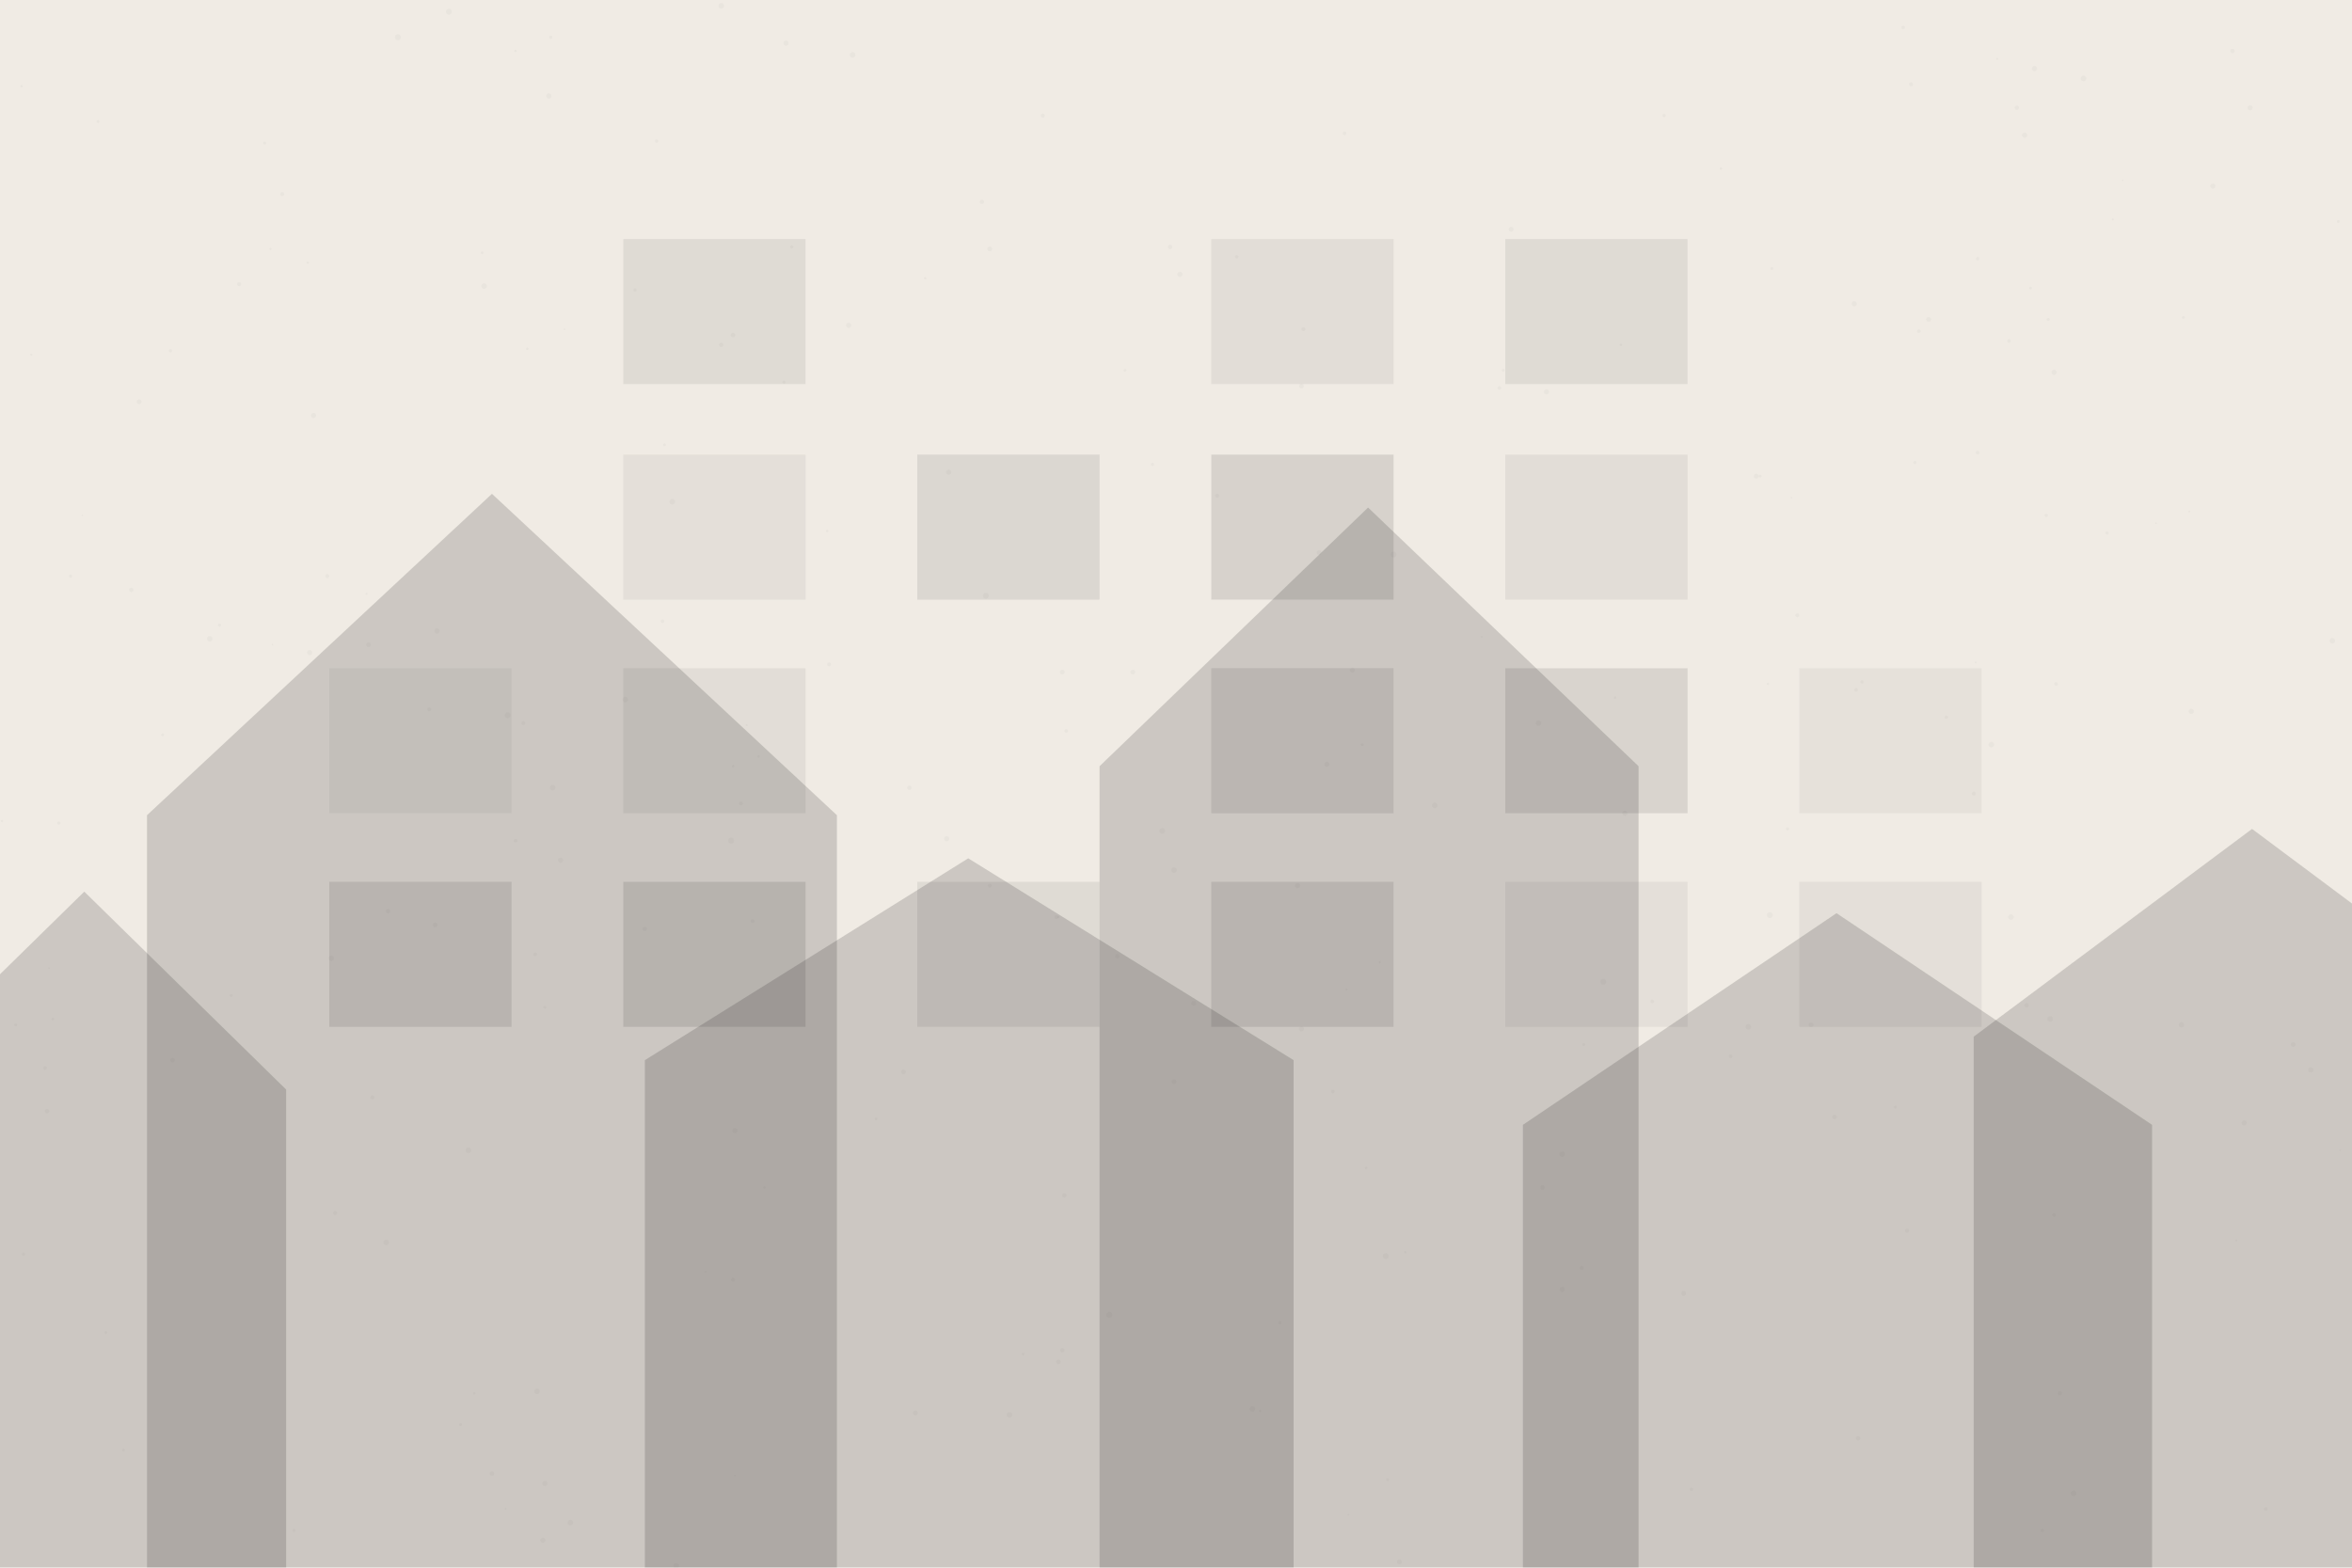
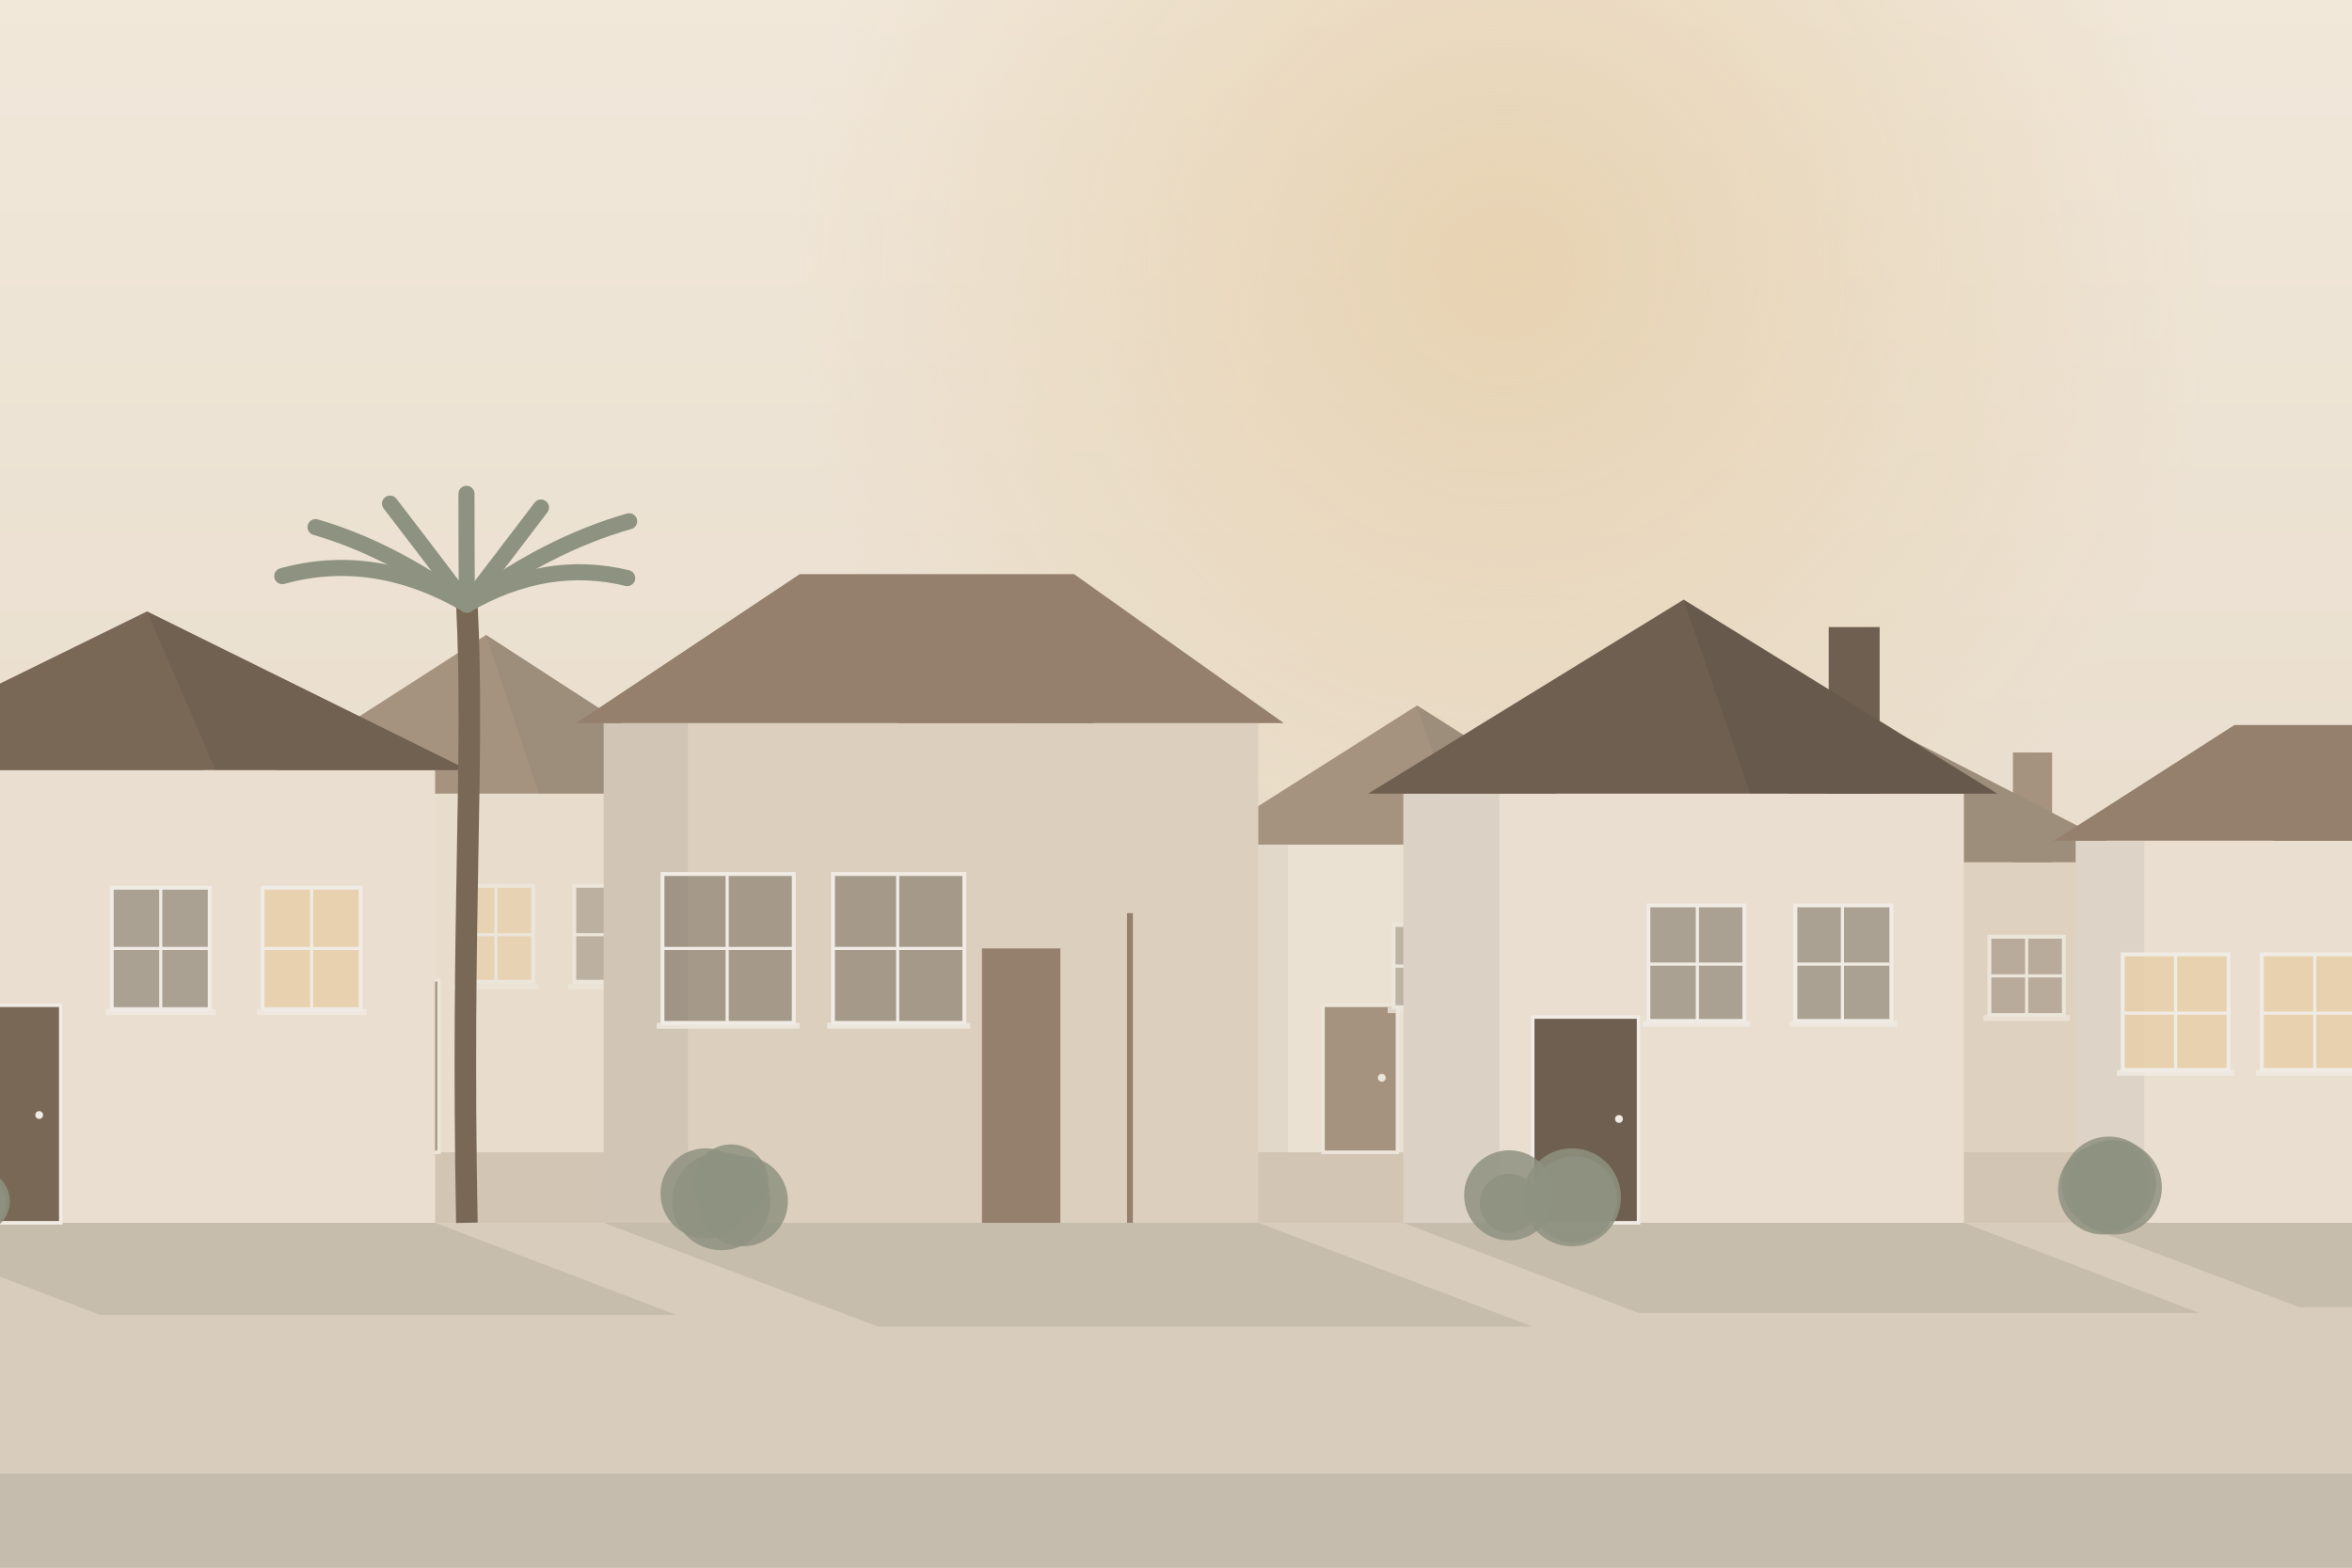
<svg xmlns="http://www.w3.org/2000/svg" viewBox="0 0 1200 800" width="1200" height="800" role="img" preserveAspectRatio="xMidYMid slice">
-   <rect width="1200" height="800" fill="#F0EBE4" />
-   <polygon points="960.0,-40.0 -1064,-296 -1060,-325" fill="#8B7355" opacity="0.070" />
-   <polygon points="960.0,-40.0 -945,-771 -934,-799" fill="#8B7355" opacity="0.070" />
-   <polygon points="960.0,-40.0 -715,-1204 -698,-1228" fill="#8B7355" opacity="0.070" />
-   <polygon points="960.0,-40.0 -389,-1570 -367,-1590" fill="#8B7355" opacity="0.070" />
-   <polygon points="960.0,-40.0 15,-1848 41,-1861" fill="#8B7355" opacity="0.070" />
-   <polygon points="960.0,-40.0 473,-2021 502,-2028" fill="#8B7355" opacity="0.070" />
-   <polygon points="960.0,-40.0 960,-2080 989,-2080" fill="#8B7355" opacity="0.070" />
-   <polygon points="960.0,-40.0 1447,-2021 1475,-2014" fill="#8B7355" opacity="0.070" />
-   <polygon points="960.0,-40.0 1905,-1848 1931,-1834" fill="#8B7355" opacity="0.070" />
-   <polygon points="960.0,-40.0 2309,-1570 2331,-1551" fill="#8B7355" opacity="0.070" />
-   <polygon points="960.0,-40.0 2635,-1204 2652,-1180" fill="#8B7355" opacity="0.070" />
-   <polygon points="960.0,-40.0 2865,-771 2875,-743" fill="#8B7355" opacity="0.070" />
-   <polygon points="960.0,-40.0 2984,-296 2987,-266" fill="#8B7355" opacity="0.070" />
-   <polygon points="-60,800 -60,556 43,455 146,556 146,800" fill="#1A1A1A" opacity="0.17" />
-   <polygon points="75,800 75,416 251,252 427,416 427,800" fill="#1A1A1A" opacity="0.17" />
-   <polygon points="329,800 329,541 494,438 660,541 660,800" fill="#1A1A1A" opacity="0.17" />
-   <polygon points="561,800 561,391 698,259 836,391 836,800" fill="#1A1A1A" opacity="0.17" />
-   <polygon points="777,800 777,574 937,466 1098,574 1098,800" fill="#1A1A1A" opacity="0.17" />
-   <polygon points="1007,800 1007,529 1149,423 1291,529 1291,800" fill="#1A1A1A" opacity="0.17" />
-   <polygon points="1243,800 1243,440 1368,282 1493,440 1493,800" fill="#1A1A1A" opacity="0.17" />
-   <rect x="168" y="341" width="93" height="74" fill="#1A1A1A" opacity="0.05" />
-   <rect x="168" y="450" width="93" height="74" fill="#1A1A1A" opacity="0.11" />
-   <rect x="318" y="122" width="93" height="74" fill="#1A1A1A" opacity="0.08" />
-   <rect x="318" y="232" width="93" height="74" fill="#1A1A1A" opacity="0.06" />
-   <rect x="318" y="341" width="93" height="74" fill="#1A1A1A" opacity="0.07" />
-   <rect x="318" y="450" width="93" height="74" fill="#1A1A1A" opacity="0.12" />
-   <rect x="468" y="232" width="93" height="74" fill="#1A1A1A" opacity="0.10" />
-   <rect x="468" y="450" width="93" height="74" fill="#1A1A1A" opacity="0.08" />
-   <rect x="618" y="122" width="93" height="74" fill="#1A1A1A" opacity="0.07" />
-   <rect x="618" y="232" width="93" height="74" fill="#1A1A1A" opacity="0.12" />
-   <rect x="618" y="341" width="93" height="74" fill="#1A1A1A" opacity="0.10" />
-   <rect x="618" y="450" width="93" height="74" fill="#1A1A1A" opacity="0.11" />
-   <rect x="768" y="122" width="93" height="74" fill="#1A1A1A" opacity="0.08" />
-   <rect x="768" y="232" width="93" height="74" fill="#1A1A1A" opacity="0.07" />
-   <rect x="768" y="341" width="93" height="74" fill="#1A1A1A" opacity="0.11" />
-   <rect x="768" y="450" width="93" height="74" fill="#1A1A1A" opacity="0.06" />
-   <rect x="918" y="341" width="93" height="74" fill="#1A1A1A" opacity="0.05" />
-   <rect x="918" y="450" width="93" height="74" fill="#1A1A1A" opacity="0.06" />
-   <circle cx="505" cy="452" r="1.0" fill="#1A1A1A" opacity="0.035" />
-   <circle cx="707" cy="641" r="1.5" fill="#1A1A1A" opacity="0.035" />
-   <circle cx="807" cy="647" r="1.0" fill="#1A1A1A" opacity="0.035" />
-   <circle cx="566" cy="671" r="1.5" fill="#1A1A1A" opacity="0.035" />
-   <circle cx="687" cy="505" r="0.5" fill="#1A1A1A" opacity="0.035" />
-   <circle cx="1034" cy="513" r="1.1" fill="#1A1A1A" opacity="0.035" />
-   <circle cx="198" cy="465" r="1.1" fill="#1A1A1A" opacity="0.035" />
-   <circle cx="188" cy="329" r="1.2" fill="#1A1A1A" opacity="0.035" />
-   <circle cx="936" cy="570" r="1.1" fill="#1A1A1A" opacity="0.035" />
-   <circle cx="1141" cy="633" r="0.5" fill="#1A1A1A" opacity="0.035" />
-   <circle cx="435" cy="28" r="1.4" fill="#1A1A1A" opacity="0.035" />
-   <circle cx="827" cy="176" r="0.6" fill="#1A1A1A" opacity="0.035" />
-   <circle cx="273" cy="487" r="0.9" fill="#1A1A1A" opacity="0.035" />
-   <circle cx="8" cy="523" r="0.7" fill="#1A1A1A" opacity="0.035" />
-   <circle cx="345" cy="799" r="1.4" fill="#1A1A1A" opacity="0.035" />
-   <circle cx="1051" cy="711" r="1.0" fill="#1A1A1A" opacity="0.035" />
-   <circle cx="67" cy="301" r="1.1" fill="#1A1A1A" opacity="0.035" />
-   <circle cx="1117" cy="261" r="0.5" fill="#1A1A1A" opacity="0.035" />
-   <circle cx="1145" cy="573" r="1.3" fill="#1A1A1A" opacity="0.035" />
-   <circle cx="588" cy="237" r="0.8" fill="#1A1A1A" opacity="0.035" />
-   <circle cx="167" cy="294" r="1.0" fill="#1A1A1A" opacity="0.035" />
-   <circle cx="1156" cy="770" r="0.9" fill="#1A1A1A" opacity="0.035" />
-   <circle cx="258" cy="770" r="0.4" fill="#1A1A1A" opacity="0.035" />
-   <circle cx="88" cy="541" r="1.1" fill="#1A1A1A" opacity="0.035" />
-   <circle cx="1179" cy="546" r="1.3" fill="#1A1A1A" opacity="0.035" />
-   <circle cx="1058" cy="762" r="1.4" fill="#1A1A1A" opacity="0.035" />
-   <circle cx="609" cy="512" r="1.2" fill="#1A1A1A" opacity="0.035" />
-   <circle cx="30" cy="420" r="0.8" fill="#1A1A1A" opacity="0.035" />
-   <circle cx="946" cy="155" r="1.3" fill="#1A1A1A" opacity="0.035" />
-   <circle cx="267" cy="369" r="1.0" fill="#1A1A1A" opacity="0.035" />
-   <circle cx="375" cy="577" r="1.3" fill="#1A1A1A" opacity="0.035" />
-   <circle cx="1190" cy="327" r="1.4" fill="#1A1A1A" opacity="0.035" />
-   <circle cx="717" cy="639" r="0.6" fill="#1A1A1A" opacity="0.035" />
-   <circle cx="543" cy="610" r="1.1" fill="#1A1A1A" opacity="0.035" />
-   <circle cx="222" cy="472" r="1.2" fill="#1A1A1A" opacity="0.035" />
-   <circle cx="1019" cy="30" r="0.5" fill="#1A1A1A" opacity="0.035" />
-   <circle cx="368" cy="3" r="1.4" fill="#1A1A1A" opacity="0.035" />
-   <circle cx="973" cy="628" r="1.0" fill="#1A1A1A" opacity="0.035" />
-   <circle cx="381" cy="370" r="0.5" fill="#1A1A1A" opacity="0.035" />
-   <circle cx="984" cy="163" r="1.2" fill="#1A1A1A" opacity="0.035" />
-   <circle cx="404" cy="126" r="0.8" fill="#1A1A1A" opacity="0.035" />
-   <circle cx="375" cy="753" r="0.4" fill="#1A1A1A" opacity="0.035" />
-   <circle cx="423" cy="339" r="1.0" fill="#1A1A1A" opacity="0.035" />
-   <circle cx="12" cy="640" r="0.8" fill="#1A1A1A" opacity="0.035" />
-   <circle cx="767" cy="189" r="0.7" fill="#1A1A1A" opacity="0.035" />
-   <circle cx="343" cy="256" r="1.4" fill="#1A1A1A" opacity="0.035" />
-   <circle cx="229" cy="6" r="1.5" fill="#1A1A1A" opacity="0.035" />
-   <circle cx="251" cy="752" r="1.1" fill="#1A1A1A" opacity="0.035" />
-   <circle cx="1049" cy="349" r="0.9" fill="#1A1A1A" opacity="0.035" />
-   <circle cx="947" cy="352" r="0.9" fill="#1A1A1A" opacity="0.035" />
-   <circle cx="118" cy="508" r="0.7" fill="#1A1A1A" opacity="0.035" />
-   <circle cx="1048" cy="190" r="1.3" fill="#1A1A1A" opacity="0.035" />
-   <circle cx="797" cy="589" r="1.4" fill="#1A1A1A" opacity="0.035" />
-   <circle cx="979" cy="169" r="0.9" fill="#1A1A1A" opacity="0.035" />
-   <circle cx="1008" cy="338" r="0.5" fill="#1A1A1A" opacity="0.035" />
-   <circle cx="360" cy="649" r="0.4" fill="#1A1A1A" opacity="0.035" />
-   <circle cx="1139" cy="26" r="1.1" fill="#1A1A1A" opacity="0.035" />
-   <circle cx="280" cy="49" r="1.3" fill="#1A1A1A" opacity="0.035" />
-   <circle cx="1009" cy="132" r="0.8" fill="#1A1A1A" opacity="0.035" />
-   <circle cx="239" cy="587" r="1.4" fill="#1A1A1A" opacity="0.035" />
-   <circle cx="1036" cy="147" r="0.7" fill="#1A1A1A" opacity="0.035" />
-   <circle cx="708" cy="755" r="0.7" fill="#1A1A1A" opacity="0.035" />
-   <circle cx="898" cy="243" r="0.7" fill="#1A1A1A" opacity="0.035" />
-   <circle cx="686" cy="68" r="0.9" fill="#1A1A1A" opacity="0.035" />
-   <circle cx="157" cy="134" r="0.6" fill="#1A1A1A" opacity="0.035" />
-   <circle cx="892" cy="524" r="1.4" fill="#1A1A1A" opacity="0.035" />
-   <circle cx="653" cy="675" r="0.8" fill="#1A1A1A" opacity="0.035" />
-   <circle cx="924" cy="523" r="1.2" fill="#1A1A1A" opacity="0.035" />
-   <circle cx="570" cy="488" r="1.1" fill="#1A1A1A" opacity="0.035" />
-   <circle cx="539" cy="468" r="1.0" fill="#1A1A1A" opacity="0.035" />
-   <circle cx="1113" cy="523" r="1.4" fill="#1A1A1A" opacity="0.035" />
-   <circle cx="797" cy="658" r="1.3" fill="#1A1A1A" opacity="0.035" />
-   <circle cx="27" cy="520" r="0.7" fill="#1A1A1A" opacity="0.035" />
-   <circle cx="190" cy="560" r="1.0" fill="#1A1A1A" opacity="0.035" />
-   <circle cx="818" cy="501" r="1.5" fill="#1A1A1A" opacity="0.035" />
-   <circle cx="1100" cy="267" r="0.4" fill="#1A1A1A" opacity="0.035" />
-   <circle cx="484" cy="241" r="1.3" fill="#1A1A1A" opacity="0.035" />
-   <circle cx="223" cy="322" r="1.3" fill="#1A1A1A" opacity="0.035" />
-   <circle cx="472" cy="142" r="0.6" fill="#1A1A1A" opacity="0.035" />
-   <circle cx="373" cy="429" r="1.5" fill="#1A1A1A" opacity="0.035" />
-   <circle cx="1042" cy="781" r="0.8" fill="#1A1A1A" opacity="0.035" />
-   <circle cx="643" cy="720" r="0.6" fill="#1A1A1A" opacity="0.035" />
-   <circle cx="542" cy="689" r="1.1" fill="#1A1A1A" opacity="0.035" />
-   <circle cx="1193" cy="113" r="0.7" fill="#1A1A1A" opacity="0.035" />
-   <circle cx="639" cy="719" r="1.4" fill="#1A1A1A" opacity="0.035" />
-   <circle cx="677" cy="390" r="1.3" fill="#1A1A1A" opacity="0.035" />
-   <circle cx="1075" cy="272" r="0.8" fill="#1A1A1A" opacity="0.035" />
-   <circle cx="219" cy="362" r="1.0" fill="#1A1A1A" opacity="0.035" />
-   <circle cx="1118" cy="363" r="1.3" fill="#1A1A1A" opacity="0.035" />
-   <circle cx="160" cy="212" r="1.3" fill="#1A1A1A" opacity="0.035" />
-   <circle cx="993" cy="366" r="0.8" fill="#1A1A1A" opacity="0.035" />
-   <circle cx="680" cy="557" r="0.9" fill="#1A1A1A" opacity="0.035" />
-   <circle cx="112" cy="319" r="0.8" fill="#1A1A1A" opacity="0.035" />
-   <circle cx="789" cy="200" r="1.3" fill="#1A1A1A" opacity="0.035" />
-   <circle cx="904" cy="137" r="0.7" fill="#1A1A1A" opacity="0.035" />
-   <circle cx="765" cy="198" r="0.9" fill="#1A1A1A" opacity="0.035" />
-   <circle cx="1009" cy="231" r="0.9" fill="#1A1A1A" opacity="0.035" />
-   <circle cx="593" cy="424" r="1.4" fill="#1A1A1A" opacity="0.035" />
-   <circle cx="896" cy="243" r="1.2" fill="#1A1A1A" opacity="0.035" />
-   <circle cx="1170" cy="533" r="1.2" fill="#1A1A1A" opacity="0.035" />
-   <circle cx="36" cy="294" r="0.8" fill="#1A1A1A" opacity="0.035" />
-   <circle cx="695" cy="380" r="0.7" fill="#1A1A1A" opacity="0.035" />
-   <circle cx="917" cy="314" r="1.0" fill="#1A1A1A" opacity="0.035" />
-   <circle cx="1044" cy="263" r="0.8" fill="#1A1A1A" opacity="0.035" />
-   <circle cx="187" cy="303" r="0.5" fill="#1A1A1A" opacity="0.035" />
-   <circle cx="278" cy="514" r="0.7" fill="#1A1A1A" opacity="0.035" />
-   <circle cx="259" cy="365" r="1.5" fill="#1A1A1A" opacity="0.035" />
-   <circle cx="269" cy="178" r="0.6" fill="#1A1A1A" opacity="0.035" />
-   <circle cx="390" cy="606" r="0.6" fill="#1A1A1A" opacity="0.035" />
-   <circle cx="602" cy="140" r="1.3" fill="#1A1A1A" opacity="0.035" />
-   <circle cx="544" cy="373" r="0.9" fill="#1A1A1A" opacity="0.035" />
-   <circle cx="324" cy="148" r="0.8" fill="#1A1A1A" opacity="0.035" />
-   <circle cx="387" cy="386" r="0.6" fill="#1A1A1A" opacity="0.035" />
-   <circle cx="461" cy="547" r="1.2" fill="#1A1A1A" opacity="0.035" />
-   <circle cx="263" cy="429" r="0.9" fill="#1A1A1A" opacity="0.035" />
-   <circle cx="662" cy="452" r="1.3" fill="#1A1A1A" opacity="0.035" />
-   <circle cx="144" cy="99" r="1.0" fill="#1A1A1A" opacity="0.035" />
-   <circle cx="338" cy="317" r="0.9" fill="#1A1A1A" opacity="0.035" />
-   <circle cx="1083" cy="92" r="0.4" fill="#1A1A1A" opacity="0.035" />
-   <circle cx="578" cy="343" r="1.2" fill="#1A1A1A" opacity="0.035" />
-   <circle cx="574" cy="189" r="0.7" fill="#1A1A1A" opacity="0.035" />
-   <circle cx="277" cy="786" r="1.3" fill="#1A1A1A" opacity="0.035" />
-   <circle cx="335" cy="72" r="0.8" fill="#1A1A1A" opacity="0.035" />
-   <circle cx="1029" cy="55" r="1.1" fill="#1A1A1A" opacity="0.035" />
-   <circle cx="1048" cy="620" r="0.9" fill="#1A1A1A" opacity="0.035" />
-   <circle cx="621" cy="253" r="1.0" fill="#1A1A1A" opacity="0.035" />
-   <circle cx="447" cy="571" r="0.7" fill="#1A1A1A" opacity="0.035" />
-   <circle cx="697" cy="596" r="0.6" fill="#1A1A1A" opacity="0.035" />
-   <circle cx="688" cy="773" r="0.4" fill="#1A1A1A" opacity="0.035" />
-   <circle cx="665" cy="168" r="1.0" fill="#1A1A1A" opacity="0.035" />
-   <circle cx="319" cy="357" r="1.4" fill="#1A1A1A" opacity="0.035" />
-   <circle cx="903" cy="467" r="1.5" fill="#1A1A1A" opacity="0.035" />
-   <circle cx="977" cy="236" r="0.8" fill="#1A1A1A" opacity="0.035" />
-   <circle cx="975" cy="43" r="1.0" fill="#1A1A1A" opacity="0.035" />
-   <circle cx="139" cy="329" r="0.4" fill="#1A1A1A" opacity="0.035" />
-   <circle cx="1078" cy="112" r="0.5" fill="#1A1A1A" opacity="0.035" />
-   <circle cx="902" cy="349" r="0.6" fill="#1A1A1A" opacity="0.035" />
-   <circle cx="843" cy="511" r="0.9" fill="#1A1A1A" opacity="0.035" />
-   <circle cx="824" cy="356" r="0.6" fill="#1A1A1A" opacity="0.035" />
-   <circle cx="1063" cy="40" r="1.4" fill="#1A1A1A" opacity="0.035" />
-   <circle cx="542" cy="343" r="1.2" fill="#1A1A1A" opacity="0.035" />
-   <circle cx="329" cy="474" r="1.1" fill="#1A1A1A" opacity="0.035" />
-   <circle cx="197" cy="634" r="1.4" fill="#1A1A1A" opacity="0.035" />
-   <circle cx="374" cy="391" r="0.6" fill="#1A1A1A" opacity="0.035" />
-   <circle cx="374" cy="653" r="1.0" fill="#1A1A1A" opacity="0.035" />
-   <circle cx="203" cy="19" r="1.5" fill="#1A1A1A" opacity="0.035" />
-   <circle cx="288" cy="168" r="0.4" fill="#1A1A1A" opacity="0.035" />
-   <circle cx="950" cy="348" r="0.8" fill="#1A1A1A" opacity="0.035" />
-   <circle cx="278" cy="757" r="1.3" fill="#1A1A1A" opacity="0.035" />
-   <circle cx="505" cy="127" r="1.2" fill="#1A1A1A" opacity="0.035" />
-   <circle cx="859" cy="660" r="1.2" fill="#1A1A1A" opacity="0.035" />
-   <circle cx="1026" cy="468" r="1.4" fill="#1A1A1A" opacity="0.035" />
-   <circle cx="467" cy="721" r="1.2" fill="#1A1A1A" opacity="0.035" />
-   <circle cx="503" cy="304" r="1.5" fill="#1A1A1A" opacity="0.035" />
-   <circle cx="71" cy="205" r="1.2" fill="#1A1A1A" opacity="0.035" />
-   <circle cx="1129" cy="95" r="1.3" fill="#1A1A1A" opacity="0.035" />
-   <circle cx="1148" cy="55" r="1.3" fill="#1A1A1A" opacity="0.035" />
-   <circle cx="235" cy="727" r="0.7" fill="#1A1A1A" opacity="0.035" />
-   <circle cx="863" cy="760" r="0.8" fill="#1A1A1A" opacity="0.035" />
-   <circle cx="664" cy="525" r="1.3" fill="#1A1A1A" opacity="0.035" />
-   <circle cx="787" cy="606" r="1.1" fill="#1A1A1A" opacity="0.035" />
-   <circle cx="673" cy="282" r="1.2" fill="#1A1A1A" opacity="0.035" />
-   <circle cx="1" cy="419" r="0.6" fill="#1A1A1A" opacity="0.035" />
-   <circle cx="756" cy="325" r="0.5" fill="#1A1A1A" opacity="0.035" />
-   <circle cx="422" cy="271" r="0.6" fill="#1A1A1A" opacity="0.035" />
-   <circle cx="1016" cy="380" r="1.4" fill="#1A1A1A" opacity="0.035" />
-   <circle cx="967" cy="565" r="0.7" fill="#1A1A1A" opacity="0.035" />
-   <circle cx="286" cy="439" r="1.3" fill="#1A1A1A" opacity="0.035" />
-   <circle cx="263" cy="26" r="0.6" fill="#1A1A1A" opacity="0.035" />
-   <circle cx="433" cy="166" r="1.3" fill="#1A1A1A" opacity="0.035" />
-   <circle cx="532" cy="59" r="1.0" fill="#1A1A1A" opacity="0.035" />
-   <circle cx="808" cy="533" r="0.7" fill="#1A1A1A" opacity="0.035" />
-   <circle cx="912" cy="423" r="0.8" fill="#1A1A1A" opacity="0.035" />
-   <circle cx="401" cy="22" r="1.3" fill="#1A1A1A" opacity="0.035" />
-   <circle cx="50" cy="62" r="0.7" fill="#1A1A1A" opacity="0.035" />
-   <circle cx="150" cy="781" r="0.7" fill="#1A1A1A" opacity="0.035" />
-   <circle cx="107" cy="326" r="1.4" fill="#1A1A1A" opacity="0.035" />
-   <circle cx="631" cy="131" r="0.9" fill="#1A1A1A" opacity="0.035" />
-   <circle cx="291" cy="777" r="1.4" fill="#1A1A1A" opacity="0.035" />
-   <circle cx="87" cy="179" r="0.8" fill="#1A1A1A" opacity="0.035" />
-   <circle cx="714" cy="797" r="1.2" fill="#1A1A1A" opacity="0.035" />
-   <circle cx="378" cy="410" r="1.0" fill="#1A1A1A" opacity="0.035" />
-   <circle cx="540" cy="468" r="0.6" fill="#1A1A1A" opacity="0.035" />
-   <circle cx="1007" cy="405" r="1.0" fill="#1A1A1A" opacity="0.035" />
-   <circle cx="282" cy="402" r="1.4" fill="#1A1A1A" opacity="0.035" />
-   <circle cx="384" cy="470" r="1.0" fill="#1A1A1A" opacity="0.035" />
-   <circle cx="171" cy="619" r="1.0" fill="#1A1A1A" opacity="0.035" />
-   <circle cx="711" cy="283" r="1.5" fill="#1A1A1A" opacity="0.035" />
-   <circle cx="274" cy="710" r="1.4" fill="#1A1A1A" opacity="0.035" />
-   <circle cx="664" cy="197" r="1.2" fill="#1A1A1A" opacity="0.035" />
-   <circle cx="540" cy="695" r="1.1" fill="#1A1A1A" opacity="0.035" />
-   <circle cx="169" cy="489" r="1.4" fill="#1A1A1A" opacity="0.035" />
-   <circle cx="400" cy="195" r="0.8" fill="#1A1A1A" opacity="0.035" />
-   <circle cx="1045" cy="163" r="0.8" fill="#1A1A1A" opacity="0.035" />
-   <circle cx="883" cy="539" r="0.9" fill="#1A1A1A" opacity="0.035" />
-   <circle cx="1046" cy="520" r="1.4" fill="#1A1A1A" opacity="0.035" />
-   <circle cx="849" cy="59" r="0.8" fill="#1A1A1A" opacity="0.035" />
-   <circle cx="16" cy="181" r="0.5" fill="#1A1A1A" opacity="0.035" />
-   <circle cx="135" cy="73" r="0.7" fill="#1A1A1A" opacity="0.035" />
-   <circle cx="339" cy="227" r="0.7" fill="#1A1A1A" opacity="0.035" />
-   <circle cx="948" cy="734" r="1.1" fill="#1A1A1A" opacity="0.035" />
-   <circle cx="247" cy="146" r="1.4" fill="#1A1A1A" opacity="0.035" />
-   <circle cx="246" cy="129" r="0.7" fill="#1A1A1A" opacity="0.035" />
-   <circle cx="704" cy="491" r="0.6" fill="#1A1A1A" opacity="0.035" />
-   <circle cx="42" cy="263" r="0.4" fill="#1A1A1A" opacity="0.035" />
-   <circle cx="54" cy="680" r="0.7" fill="#1A1A1A" opacity="0.035" />
-   <circle cx="599" cy="444" r="1.4" fill="#1A1A1A" opacity="0.035" />
-   <circle cx="971" cy="14" r="0.9" fill="#1A1A1A" opacity="0.035" />
-   <circle cx="11" cy="44" r="0.6" fill="#1A1A1A" opacity="0.035" />
-   <circle cx="1025" cy="174" r="0.9" fill="#1A1A1A" opacity="0.035" />
-   <circle cx="785" cy="369" r="1.4" fill="#1A1A1A" opacity="0.035" />
-   <circle cx="24" cy="567" r="1.1" fill="#1A1A1A" opacity="0.035" />
-   <circle cx="690" cy="342" r="1.3" fill="#1A1A1A" opacity="0.035" />
-   <circle cx="878" cy="86" r="0.6" fill="#1A1A1A" opacity="0.035" />
-   <circle cx="83" cy="375" r="0.7" fill="#1A1A1A" opacity="0.035" />
-   <circle cx="23" cy="545" r="0.9" fill="#1A1A1A" opacity="0.035" />
-   <circle cx="597" cy="126" r="1.1" fill="#1A1A1A" opacity="0.035" />
-   <circle cx="599" cy="552" r="1.2" fill="#1A1A1A" opacity="0.035" />
-   <circle cx="138" cy="127" r="0.5" fill="#1A1A1A" opacity="0.035" />
-   <circle cx="522" cy="691" r="0.6" fill="#1A1A1A" opacity="0.035" />
-   <circle cx="281" cy="19" r="0.8" fill="#1A1A1A" opacity="0.035" />
-   <circle cx="1114" cy="162" r="0.7" fill="#1A1A1A" opacity="0.035" />
-   <circle cx="515" cy="722" r="1.4" fill="#1A1A1A" opacity="0.035" />
-   <circle cx="158" cy="333" r="1.3" fill="#1A1A1A" opacity="0.035" />
-   <circle cx="771" cy="117" r="1.2" fill="#1A1A1A" opacity="0.035" />
-   <circle cx="914" cy="254" r="0.4" fill="#1A1A1A" opacity="0.035" />
-   <circle cx="483" cy="428" r="1.3" fill="#1A1A1A" opacity="0.035" />
-   <circle cx="732" cy="411" r="1.4" fill="#1A1A1A" opacity="0.035" />
-   <circle cx="1038" cy="35" r="1.3" fill="#1A1A1A" opacity="0.035" />
-   <circle cx="829" cy="415" r="1.3" fill="#1A1A1A" opacity="0.035" />
-   <circle cx="374" cy="171" r="1.2" fill="#1A1A1A" opacity="0.035" />
-   <circle cx="1033" cy="69" r="1.3" fill="#1A1A1A" opacity="0.035" />
-   <circle cx="63" cy="740" r="0.7" fill="#1A1A1A" opacity="0.035" />
-   <circle cx="464" cy="402" r="1.1" fill="#1A1A1A" opacity="0.035" />
-   <circle cx="501" cy="103" r="1.1" fill="#1A1A1A" opacity="0.035" />
-   <circle cx="25" cy="494" r="0.4" fill="#1A1A1A" opacity="0.035" />
-   <circle cx="242" cy="711" r="0.6" fill="#1A1A1A" opacity="0.035" />
-   <circle cx="368" cy="176" r="1.1" fill="#1A1A1A" opacity="0.035" />
-   <circle cx="1194" cy="587" r="0.4" fill="#1A1A1A" opacity="0.035" />
-   <circle cx="122" cy="145" r="1.0" fill="#1A1A1A" opacity="0.035" />
+   <defs>
+     <linearGradient id="sk91" x1="0" y1="0" x2="0" y2="1">
+       <stop offset="0" stop-color="#F6EFE4" />
+       <stop offset="1" stop-color="#E3D6C4" />
+     </linearGradient>
+     <radialGradient id="sn91">
+       <stop offset="0" stop-color="#E8CFA8" stop-opacity=".95" />
+       <stop offset="1" stop-color="#E8CFA8" stop-opacity="0" />
+     </radialGradient>
+   </defs>
+   <rect width="1200" height="800" fill="url(#sk91)" />
+   <circle cx="768.054" cy="136.0" r="368.0" fill="url(#sn91)" />
+   <path d="M-20,944.0 L-20,527 L35,524 L89,489 L144,473 L198,463 L253,440 L307,418 L362,438 L416,440 L471,432 L525,476 L580,482 L635,499 L689,499 L744,520 L798,439 L853,422 L907,482 L962,467 L1016,466 L1071,475 L1125,479 L1180,502 L1235,435 L1240,944.0 Z" fill="#CFC3B2" opacity="0.55" />
+   <path d="M-20,992.0 L-20,576 L35,571 L89,551 L144,536 L198,527 L253,514 L307,511 L362,529 L416,513 L471,564 L525,542 L580,570 L635,548 L689,571 L744,589 L798,527 L853,565 L907,530 L962,538 L1016,524 L1071,516 L1125,574 L1180,506 L1235,513 L1240,992.0 Z" fill="#BBAE9B" opacity="0.5" />
+   <rect y="624" width="1200" height="176.0" fill="#D8CDBC" />
+   <rect x="69" y="350" width="15" height="66" fill="#94806C" />
+   <rect x="-48" y="414" width="168" height="174" fill="#EDE5D9" />
+   <rect x="-48" y="414" width="29" height="174" fill="#1A1A1A" opacity=".07" />
+   <polygon points="-58,414 36,340 131,414" fill="#94806C" />
+   <polygon points="36,340 131,414 56,414" fill="#1A1A1A" opacity=".10" />
+   <rect x="-12" y="504" width="32" height="84" fill="#94806C" />
+   <rect x="-12" y="504" width="32" height="84" fill="none" stroke="#F0EBE4" stroke-width="1.8" />
+   <circle cx="14" cy="546" r="2" fill="#F0EBE4" />
+   <rect x="26" y="459" width="29" height="47" fill="#6E6355" opacity="0.5" />
+   <rect x="26" y="459" width="29" height="47" fill="none" stroke="#F0EBE4" stroke-width="2" />
+   <line x1="40" y1="459" x2="40" y2="506" stroke="#F0EBE4" stroke-width="1.6" />
+   <line x1="26" y1="483" x2="55" y2="483" stroke="#F0EBE4" stroke-width="1.6" />
+   <rect x="23" y="506" width="35" height="3" fill="#F0EBE4" opacity=".8" />
+   <rect x="70" y="459" width="29" height="47" fill="#6E6355" opacity="0.5" />
+   <rect x="70" y="459" width="29" height="47" fill="none" stroke="#F0EBE4" stroke-width="2" />
+   <line x1="84" y1="459" x2="84" y2="506" stroke="#F0EBE4" stroke-width="1.6" />
+   <line x1="70" y1="483" x2="99" y2="483" stroke="#F0EBE4" stroke-width="1.6" />
+   <rect x="67" y="506" width="35" height="3" fill="#F0EBE4" opacity=".8" />
+   <rect x="136" y="405" width="224" height="183" fill="#E9DED0" />
+   <rect x="136" y="405" width="38" height="183" fill="#1A1A1A" opacity=".07" />
+   <polygon points="122,405 248,324 373,405" fill="#8A7663" />
+   <polygon points="248,324 373,405 275,405" fill="#1A1A1A" opacity=".10" />
+   <rect x="181" y="500" width="43" height="88" fill="#8A7663" />
+   <rect x="181" y="500" width="43" height="88" fill="none" stroke="#F0EBE4" stroke-width="1.8" />
+   <circle cx="215" cy="544" r="2" fill="#F0EBE4" />
+   <rect x="234" y="452" width="38" height="49" fill="#E8CFA8" opacity="0.85" />
+   <rect x="234" y="452" width="38" height="49" fill="none" stroke="#F0EBE4" stroke-width="2" />
+   <line x1="253" y1="452" x2="253" y2="502" stroke="#F0EBE4" stroke-width="1.6" />
+   <line x1="234" y1="477" x2="272" y2="477" stroke="#F0EBE4" stroke-width="1.6" />
+   <rect x="231" y="502" width="44" height="3" fill="#F0EBE4" opacity=".8" />
+   <rect x="293" y="452" width="38" height="49" fill="#6E6355" opacity="0.5" />
+   <rect x="293" y="452" width="38" height="49" fill="none" stroke="#F0EBE4" stroke-width="2" />
+   <line x1="312" y1="452" x2="312" y2="502" stroke="#F0EBE4" stroke-width="1.6" />
+   <line x1="293" y1="477" x2="331" y2="477" stroke="#F0EBE4" stroke-width="1.6" />
+   <rect x="290" y="502" width="44" height="3" fill="#F0EBE4" opacity=".8" />
+   <rect x="540" y="346" width="17" height="63" fill="#7A6857" />
+   <rect x="413" y="406" width="190" height="182" fill="#E4D9CA" />
+   <rect x="413" y="406" width="32" height="182" fill="#1A1A1A" opacity=".07" />
+   <polygon points="401,406 508,336 614,406" fill="#7A6857" />
+   <polygon points="508,336 614,406 530,406" fill="#1A1A1A" opacity=".10" />
+   <rect x="459" y="500" width="36" height="88" fill="#7A6857" />
+   <rect x="459" y="500" width="36" height="88" fill="none" stroke="#F0EBE4" stroke-width="1.8" />
+   <circle cx="488" cy="544" r="2" fill="#F0EBE4" />
+   <rect x="496" y="453" width="32" height="49" fill="#E8CFA8" opacity="0.85" />
+   <rect x="496" y="453" width="32" height="49" fill="none" stroke="#F0EBE4" stroke-width="2" />
+   <line x1="512" y1="453" x2="512" y2="502" stroke="#F0EBE4" stroke-width="1.6" />
+   <line x1="496" y1="478" x2="528" y2="478" stroke="#F0EBE4" stroke-width="1.6" />
+   <rect x="493" y="502" width="38" height="3" fill="#F0EBE4" opacity=".8" />
+   <rect x="545" y="453" width="32" height="49" fill="#6E6355" opacity="0.5" />
+   <rect x="545" y="453" width="32" height="49" fill="none" stroke="#F0EBE4" stroke-width="2" />
+   <line x1="562" y1="453" x2="562" y2="502" stroke="#F0EBE4" stroke-width="1.6" />
+   <line x1="545" y1="478" x2="578" y2="478" stroke="#F0EBE4" stroke-width="1.6" />
+   <rect x="542" y="502" width="38" height="3" fill="#F0EBE4" opacity=".8" />
+   <rect x="760" y="370" width="18" height="64" fill="#8A7663" />
+   <rect x="623" y="431" width="199" height="157" fill="#EDE5D9" />
+   <rect x="623" y="431" width="34" height="157" fill="#1A1A1A" opacity=".07" />
+   <polygon points="611,431 723,360 835,431" fill="#8A7663" />
+   <polygon points="723,360 835,431 747,431" fill="#1A1A1A" opacity=".10" />
+   <rect x="675" y="513" width="38" height="75" fill="#8A7663" />
+   <rect x="675" y="513" width="38" height="75" fill="none" stroke="#F0EBE4" stroke-width="1.8" />
+   <circle cx="705" cy="550" r="2" fill="#F0EBE4" />
+   <rect x="711" y="472" width="34" height="42" fill="#6E6355" opacity="0.5" />
+   <rect x="711" y="472" width="34" height="42" fill="none" stroke="#F0EBE4" stroke-width="2" />
+   <line x1="728" y1="472" x2="728" y2="514" stroke="#F0EBE4" stroke-width="1.6" />
+   <line x1="711" y1="493" x2="745" y2="493" stroke="#F0EBE4" stroke-width="1.6" />
+   <rect x="708" y="514" width="40" height="3" fill="#F0EBE4" opacity=".8" />
+   <rect x="763" y="472" width="34" height="42" fill="#E8CFA8" opacity="0.85" />
+   <rect x="763" y="472" width="34" height="42" fill="none" stroke="#F0EBE4" stroke-width="2" />
+   <line x1="780" y1="472" x2="780" y2="514" stroke="#F0EBE4" stroke-width="1.6" />
+   <line x1="763" y1="493" x2="797" y2="493" stroke="#F0EBE4" stroke-width="1.6" />
+   <rect x="760" y="514" width="40" height="3" fill="#F0EBE4" opacity=".8" />
+   <rect x="1027" y="384" width="20" height="59" fill="#8A7663" />
+   <rect x="857" y="440" width="225" height="148" fill="#DCCFBE" />
+   <rect x="857" y="440" width="38" height="148" fill="#1A1A1A" opacity=".07" />
+   <polygon points="844,440 970,375 1096,440" fill="#8A7663" />
+   <polygon points="970,375 1096,440 997,440" fill="#1A1A1A" opacity=".10" />
+   <rect x="908" y="517" width="43" height="71" fill="#8A7663" />
+   <rect x="908" y="517" width="43" height="71" fill="none" stroke="#F0EBE4" stroke-width="1.8" />
+   <circle cx="942" cy="552" r="2" fill="#F0EBE4" />
+   <rect x="956" y="478" width="38" height="40" fill="#6E6355" opacity="0.5" />
+   <rect x="956" y="478" width="38" height="40" fill="none" stroke="#F0EBE4" stroke-width="2" />
+   <line x1="976" y1="478" x2="976" y2="518" stroke="#F0EBE4" stroke-width="1.6" />
+   <line x1="956" y1="498" x2="995" y2="498" stroke="#F0EBE4" stroke-width="1.6" />
+   <rect x="953" y="518" width="44" height="3" fill="#F0EBE4" opacity=".8" />
+   <rect x="1015" y="478" width="38" height="40" fill="#6E6355" opacity="0.5" />
+   <rect x="1015" y="478" width="38" height="40" fill="none" stroke="#F0EBE4" stroke-width="2" />
+   <line x1="1034" y1="478" x2="1034" y2="518" stroke="#F0EBE4" stroke-width="1.6" />
+   <line x1="1015" y1="498" x2="1053" y2="498" stroke="#F0EBE4" stroke-width="1.6" />
+   <rect x="1012" y="518" width="44" height="3" fill="#F0EBE4" opacity=".8" />
+   <rect x="1278" y="396" width="19" height="54" fill="#7A6857" />
+   <rect x="1136" y="447" width="211" height="141" fill="#EDE5D9" />
+   <rect x="1136" y="447" width="36" height="141" fill="#1A1A1A" opacity=".07" />
+   <polygon points="1124,447 1242,387 1360,447" fill="#7A6857" />
+   <polygon points="1242,387 1360,447 1267,447" fill="#1A1A1A" opacity=".10" />
+   <rect x="1187" y="520" width="40" height="68" fill="#7A6857" />
+   <rect x="1187" y="520" width="40" height="68" fill="none" stroke="#F0EBE4" stroke-width="1.8" />
+   <circle cx="1219" cy="554" r="2" fill="#F0EBE4" />
+   <rect x="1229" y="484" width="36" height="38" fill="#6E6355" opacity="0.5" />
+   <rect x="1229" y="484" width="36" height="38" fill="none" stroke="#F0EBE4" stroke-width="2" />
+   <line x1="1247" y1="484" x2="1247" y2="522" stroke="#F0EBE4" stroke-width="1.6" />
+   <line x1="1229" y1="503" x2="1265" y2="503" stroke="#F0EBE4" stroke-width="1.6" />
+   <rect x="1226" y="522" width="42" height="3" fill="#F0EBE4" opacity=".8" />
+   <rect x="1284" y="484" width="36" height="38" fill="#6E6355" opacity="0.5" />
+   <rect x="1284" y="484" width="36" height="38" fill="none" stroke="#F0EBE4" stroke-width="2" />
+   <line x1="1302" y1="484" x2="1302" y2="522" stroke="#F0EBE4" stroke-width="1.6" />
+   <line x1="1284" y1="503" x2="1320" y2="503" stroke="#F0EBE4" stroke-width="1.6" />
+   <rect x="1281" y="522" width="42" height="3" fill="#F0EBE4" opacity=".8" />
+   <rect width="1200" height="624" fill="#E3D6C4" opacity=".30" />
+   <polygon points="-72,624 222,624 345,671 51,671" fill="#1A1A1A" opacity="0.09" />
+   <rect x="-72" y="393" width="294" height="231" fill="#E9DED0" />
+   <rect x="-72" y="393" width="50" height="231" fill="#1A1A1A" opacity=".07" />
+   <polygon points="-90,393 75,312 239,393" fill="#7A6857" />
+   <polygon points="75,312 239,393 110,393" fill="#1A1A1A" opacity=".10" />
+   <rect x="-25" y="513" width="56" height="111" fill="#7A6857" />
+   <rect x="-25" y="513" width="56" height="111" fill="none" stroke="#F0EBE4" stroke-width="1.8" />
+   <circle cx="20" cy="569" r="2" fill="#F0EBE4" />
+   <rect x="57" y="453" width="50" height="62" fill="#6E6355" opacity="0.5" />
+   <rect x="57" y="453" width="50" height="62" fill="none" stroke="#F0EBE4" stroke-width="2" />
+   <line x1="82" y1="453" x2="82" y2="515" stroke="#F0EBE4" stroke-width="1.6" />
+   <line x1="57" y1="484" x2="107" y2="484" stroke="#F0EBE4" stroke-width="1.6" />
+   <rect x="54" y="515" width="56" height="3" fill="#F0EBE4" opacity=".8" />
+   <rect x="134" y="453" width="50" height="62" fill="#E8CFA8" opacity="0.85" />
+   <rect x="134" y="453" width="50" height="62" fill="none" stroke="#F0EBE4" stroke-width="2" />
+   <line x1="159" y1="453" x2="159" y2="515" stroke="#F0EBE4" stroke-width="1.6" />
+   <line x1="134" y1="484" x2="184" y2="484" stroke="#F0EBE4" stroke-width="1.6" />
+   <rect x="131" y="515" width="56" height="3" fill="#F0EBE4" opacity=".8" />
+   <path d="M238.201,624.0 C235.201,466.235 242.201,387.353 238.201,308.471" stroke="#7A6857" stroke-width="11.0" fill="none" opacity="1.0" />
+   <path d="M238.201,308.471 Q191,281 144,294" stroke="#8E9280" stroke-width="8.2" fill="none" stroke-linecap="round" opacity="1.0" />
+   <path d="M238.201,308.471 Q199,280 161,269" stroke="#8E9280" stroke-width="8.2" fill="none" stroke-linecap="round" opacity="1.0" />
+   <path d="M238.201,308.471 Q219,283 199,257" stroke="#8E9280" stroke-width="8.2" fill="none" stroke-linecap="round" opacity="1.0" />
+   <path d="M238.201,308.471 Q238,283 238,252" stroke="#8E9280" stroke-width="8.2" fill="none" stroke-linecap="round" opacity="1.0" />
+   <path d="M238.201,308.471 Q257,284 276,259" stroke="#8E9280" stroke-width="8.2" fill="none" stroke-linecap="round" opacity="1.0" />
+   <path d="M238.201,308.471 Q279,278 321,266" stroke="#8E9280" stroke-width="8.2" fill="none" stroke-linecap="round" opacity="1.0" />
+   <path d="M238.201,308.471 Q279,285 320,295" stroke="#8E9280" stroke-width="8.2" fill="none" stroke-linecap="round" opacity="1.0" />
+   <circle cx="-12" cy="614" r="15" fill="#8E9280" opacity="0.85" />
+   <circle cx="-11" cy="613" r="16" fill="#8E9280" opacity="0.85" />
+   <circle cx="-25" cy="611" r="24" fill="#8E9280" opacity="0.85" />
+   <circle cx="-43" cy="600" r="18" fill="#8E9280" opacity="0.85" />
+   <polygon points="308,624 642,624 782,677 448,677" fill="#1A1A1A" opacity="0.09" />
+   <rect x="308" y="369" width="334" height="255" fill="#DCCFBE" />
+   <rect x="308" y="369" width="43" height="255" fill="#1A1A1A" opacity=".06" />
+   <polygon points="294,369 408,293 548,293 655,369" fill="#94806C" />
+   <rect x="501" y="484" width="40" height="140" fill="#94806C" />
+   <rect x="338" y="446" width="67" height="76" fill="#6E6355" opacity="0.5" />
+   <rect x="338" y="446" width="67" height="76" fill="none" stroke="#F0EBE4" stroke-width="2" />
+   <line x1="371" y1="446" x2="371" y2="522" stroke="#F0EBE4" stroke-width="1.6" />
+   <line x1="338" y1="484" x2="405" y2="484" stroke="#F0EBE4" stroke-width="1.6" />
+   <rect x="335" y="522" width="73" height="3" fill="#F0EBE4" opacity=".8" />
+   <rect x="425" y="446" width="67" height="76" fill="#6E6355" opacity="0.5" />
+   <rect x="425" y="446" width="67" height="76" fill="none" stroke="#F0EBE4" stroke-width="2" />
+   <line x1="458" y1="446" x2="458" y2="522" stroke="#F0EBE4" stroke-width="1.6" />
+   <line x1="425" y1="484" x2="491" y2="484" stroke="#F0EBE4" stroke-width="1.6" />
+   <rect x="422" y="522" width="73" height="3" fill="#F0EBE4" opacity=".8" />
+   <rect x="575" y="466" width="3" height="158" fill="#94806C" />
+   <circle cx="360" cy="609" r="23" fill="#8E9280" opacity="0.85" />
+   <circle cx="373" cy="603" r="19" fill="#8E9280" opacity="0.85" />
+   <circle cx="379" cy="613" r="23" fill="#8E9280" opacity="0.85" />
+   <circle cx="368" cy="613" r="25" fill="#8E9280" opacity="0.85" />
+   <polygon points="716,624 1002,624 1122,670 836,670" fill="#1A1A1A" opacity="0.09" />
+   <rect x="933" y="320" width="26" height="89" fill="#6F5F50" />
+   <rect x="716" y="405" width="286" height="219" fill="#E9DED0" />
+   <rect x="716" y="405" width="49" height="219" fill="#1A1A1A" opacity=".07" />
+   <polygon points="698,405 859,306 1019,405" fill="#6F5F50" />
+   <polygon points="859,306 1019,405 893,405" fill="#1A1A1A" opacity=".10" />
+   <rect x="782" y="519" width="54" height="105" fill="#6F5F50" />
+   <rect x="782" y="519" width="54" height="105" fill="none" stroke="#F0EBE4" stroke-width="1.8" />
+   <circle cx="826" cy="571" r="2" fill="#F0EBE4" />
+   <rect x="841" y="462" width="49" height="59" fill="#6E6355" opacity="0.5" />
+   <rect x="841" y="462" width="49" height="59" fill="none" stroke="#F0EBE4" stroke-width="2" />
+   <line x1="866" y1="462" x2="866" y2="521" stroke="#F0EBE4" stroke-width="1.6" />
+   <line x1="841" y1="492" x2="890" y2="492" stroke="#F0EBE4" stroke-width="1.6" />
+   <rect x="838" y="521" width="55" height="3" fill="#F0EBE4" opacity=".8" />
+   <rect x="916" y="462" width="49" height="59" fill="#6E6355" opacity="0.5" />
+   <rect x="916" y="462" width="49" height="59" fill="none" stroke="#F0EBE4" stroke-width="2" />
+   <line x1="940" y1="462" x2="940" y2="521" stroke="#F0EBE4" stroke-width="1.6" />
+   <line x1="916" y1="492" x2="964" y2="492" stroke="#F0EBE4" stroke-width="1.6" />
+   <rect x="913" y="521" width="55" height="3" fill="#F0EBE4" opacity=".8" />
+   <circle cx="770" cy="610" r="23" fill="#8E9280" opacity="0.85" />
+   <circle cx="802" cy="611" r="25" fill="#8E9280" opacity="0.85" />
+   <circle cx="803" cy="612" r="22" fill="#8E9280" opacity="0.85" />
+   <circle cx="770" cy="614" r="15" fill="#8E9280" opacity="0.85" />
+   <polygon points="1059,624 1330,624 1444,667 1173,667" fill="#1A1A1A" opacity="0.09" />
+   <rect x="1059" y="429" width="272" height="195" fill="#E9DED0" />
+   <rect x="1059" y="429" width="35" height="195" fill="#1A1A1A" opacity=".06" />
+   <polygon points="1048,429 1140,370 1254,370 1341,429" fill="#94806C" />
+   <rect x="1216" y="517" width="33" height="107" fill="#94806C" />
+   <rect x="1083" y="487" width="54" height="59" fill="#E8CFA8" opacity="0.85" />
+   <rect x="1083" y="487" width="54" height="59" fill="none" stroke="#F0EBE4" stroke-width="2" />
+   <line x1="1110" y1="487" x2="1110" y2="546" stroke="#F0EBE4" stroke-width="1.6" />
+   <line x1="1083" y1="517" x2="1137" y2="517" stroke="#F0EBE4" stroke-width="1.6" />
+   <rect x="1080" y="546" width="60" height="3" fill="#F0EBE4" opacity=".8" />
+   <rect x="1154" y="487" width="54" height="59" fill="#E8CFA8" opacity="0.85" />
+   <rect x="1154" y="487" width="54" height="59" fill="none" stroke="#F0EBE4" stroke-width="2" />
+   <line x1="1181" y1="487" x2="1181" y2="546" stroke="#F0EBE4" stroke-width="1.6" />
+   <line x1="1154" y1="517" x2="1208" y2="517" stroke="#F0EBE4" stroke-width="1.6" />
+   <rect x="1151" y="546" width="60" height="3" fill="#F0EBE4" opacity=".8" />
+   <rect x="1276" y="503" width="3" height="121" fill="#94806C" />
+   <circle cx="1079" cy="606" r="24" fill="#8E9280" opacity="0.85" />
+   <circle cx="1076" cy="604" r="24" fill="#8E9280" opacity="0.85" />
+   <circle cx="1076" cy="601" r="19" fill="#8E9280" opacity="0.85" />
+   <circle cx="1073" cy="607" r="23" fill="#8E9280" opacity="0.85" />
+   <rect y="752" width="1200" height="48" fill="#1A1A1A" opacity="0.1" />
</svg>
